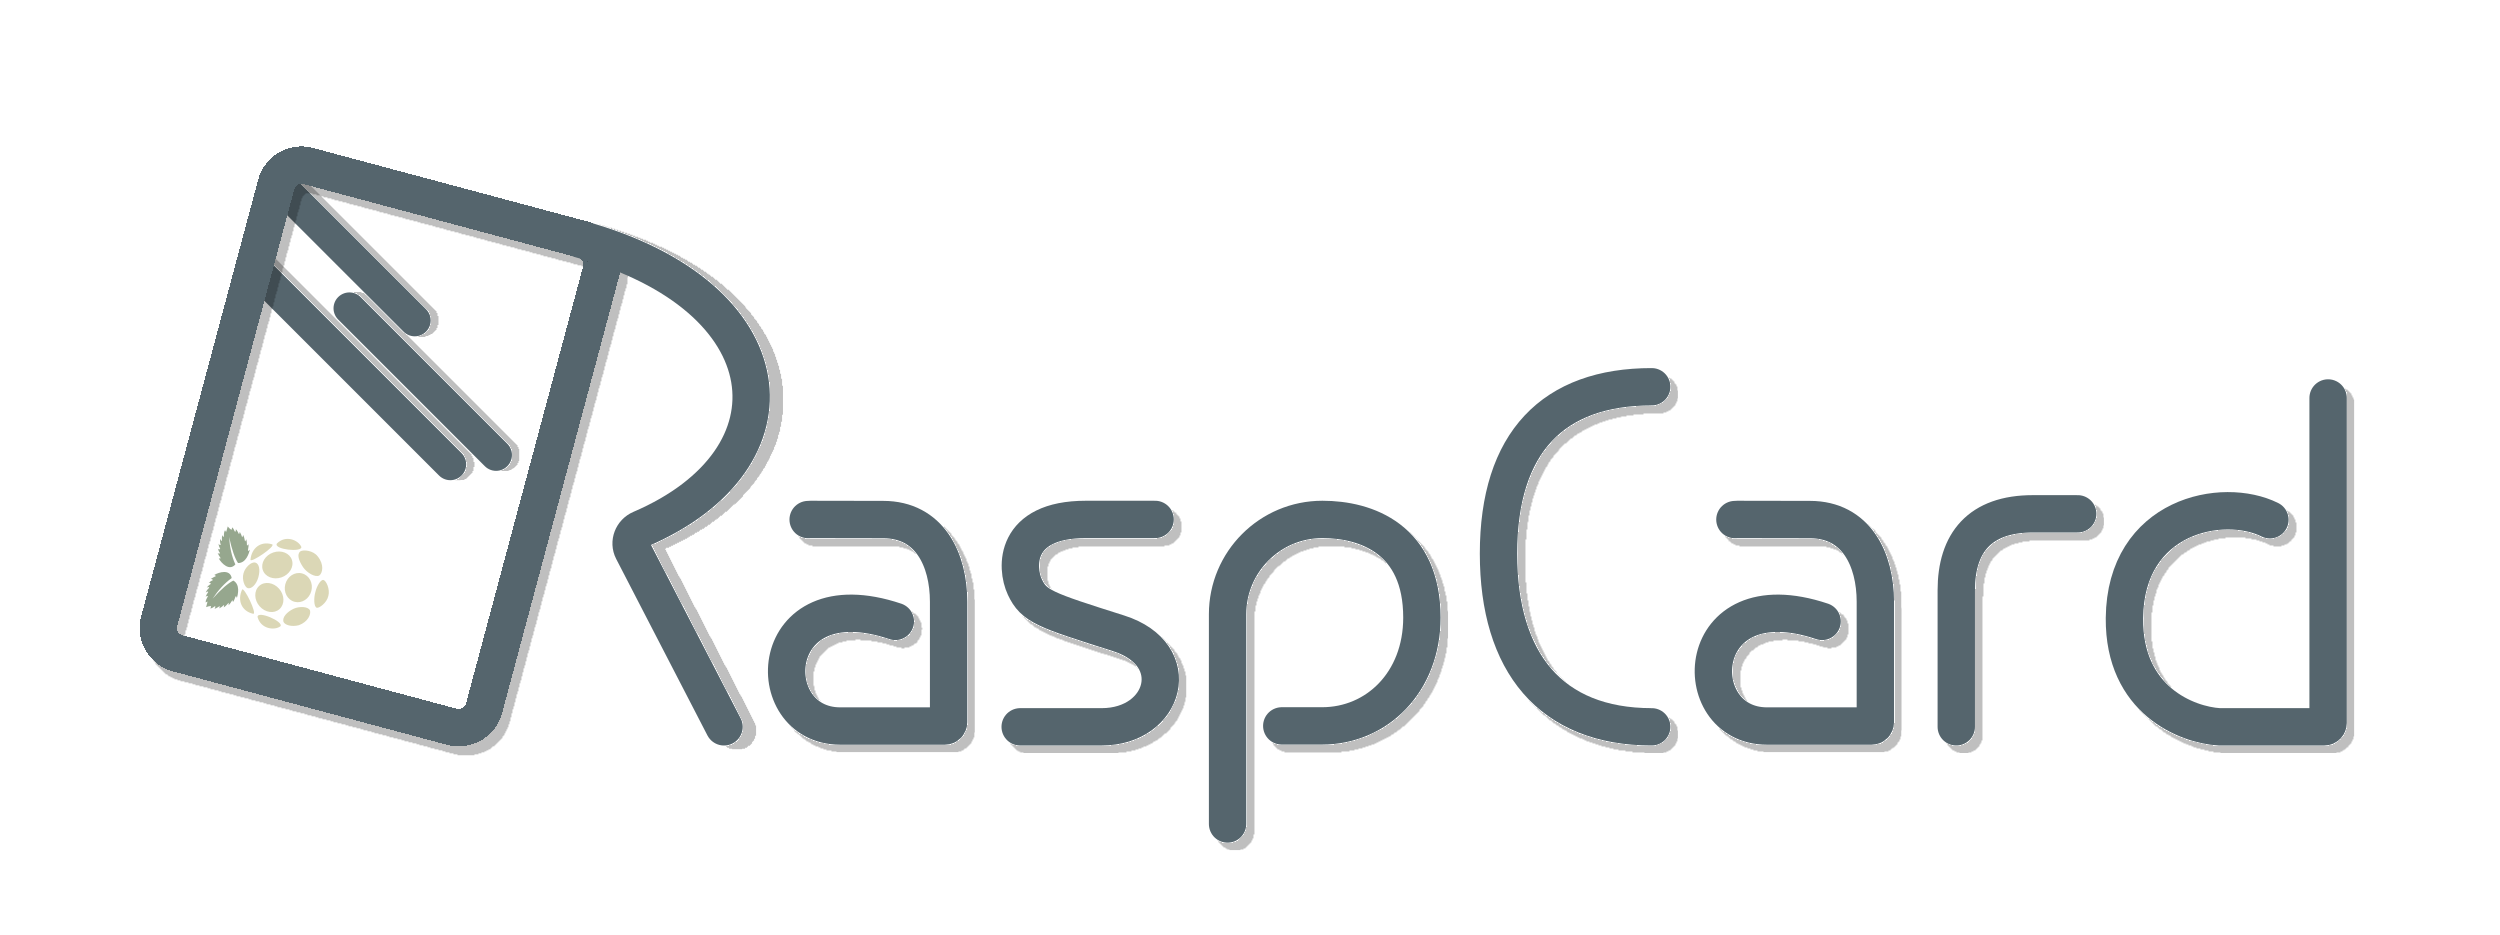
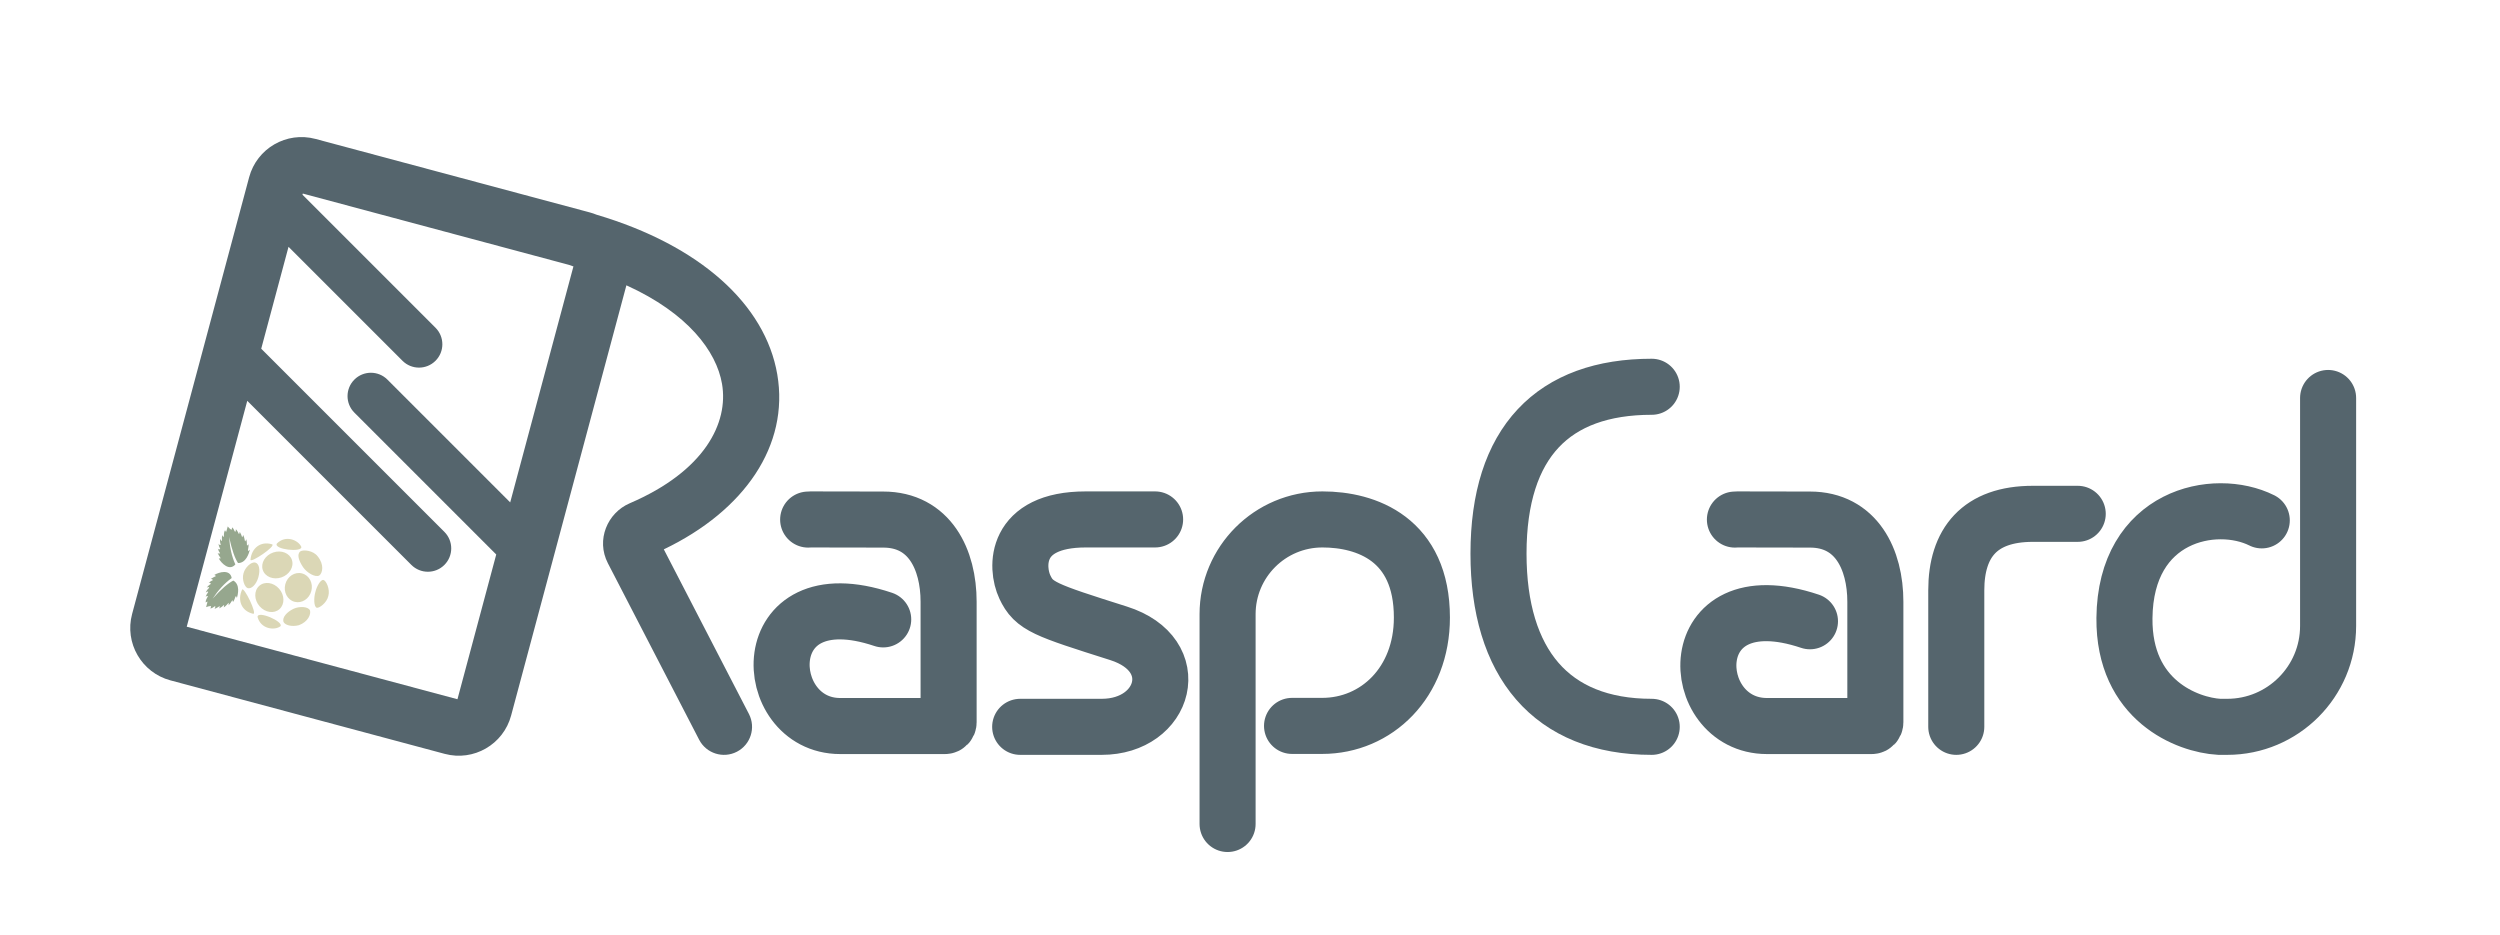
- <svg xmlns="http://www.w3.org/2000/svg" width="1338" height="500" viewBox="0 0 1338 500" fill="none">
-   <g filter="url(#filter0_d_17_179)">
-     <path d="M1246 213V387C1246 388.105 1245.1 389 1244 389H1187.73C1170.66 387.997 1136.6 374.96 1137 330.835C1137.51 275.678 1189.74 265.65 1214.86 278.185" stroke="#55656D" stroke-width="20" stroke-linecap="round" />
-   </g>
-   <g filter="url(#filter1_d_17_179)">
-     <path d="M1047 389V316C1047 290.5 1059.5 275 1088 275C1106.5 275 1103 275 1112 275" stroke="#55656D" stroke-width="20" stroke-linecap="round" />
-   </g>
-   <g filter="url(#filter2_d_17_179)">
-     <path d="M975.193 332.574C905.193 309.074 902.193 388.574 945.693 388.574H1001.69C1002.8 388.574 1003.69 387.679 1003.69 386.574V322.074C1003.69 299.407 993.526 278.074 968.693 278.074C928.526 278.074 930.359 277.907 928.526 278.074" stroke="#55656D" stroke-width="20" stroke-linecap="round" stroke-linejoin="round" />
-   </g>
-   <g filter="url(#filter3_d_17_179)">
-     <path d="M884 389C830.064 389 802 354.71 802 296.304C802 236.541 831.38 207 884 207" stroke="#55656D" stroke-width="20" stroke-linecap="round" />
-   </g>
-   <g filter="url(#filter4_d_17_179)">
-     <path d="M657 441C657 441 657 391.46 657 369.607C657 356.171 657 341.908 657 328.738C657 300.712 679.719 278 707.744 278V278C731.357 278 761 288.567 761 330.535C761 365.266 736.744 388.5 707.604 388.5C691.024 388.5 691.527 388.5 686 388.5" stroke="#55656D" stroke-width="20" stroke-linecap="round" stroke-linejoin="round" />
-   </g>
-   <g filter="url(#filter5_d_17_179)">
-     <path d="M546 389H589.63C623.731 389 634.764 350.395 598.656 338.951C559.039 326.394 553.397 324.58 548.507 314.174C543.618 303.768 542.588 278 581.104 278C612.698 278 618.214 278 618.214 278" stroke="#55656D" stroke-width="20" stroke-linecap="round" stroke-linejoin="round" />
-   </g>
-   <g filter="url(#filter6_d_17_179)">
-     <path d="M479.193 332.574C409.193 309.074 406.193 388.574 449.693 388.574H505.693C506.797 388.574 507.693 387.679 507.693 386.574V322.074C507.693 299.407 497.526 278.074 472.693 278.074C432.526 278.074 434.359 277.907 432.526 278.074" stroke="#55656D" stroke-width="20" stroke-linecap="round" stroke-linejoin="round" />
-   </g>
-   <g filter="url(#filter7_d_17_179)">
-     <path d="M150.5 100L222 171.5M265.5 243.5L187 165M137 144.5L241 248.5" stroke="#55656D" stroke-width="17" stroke-linecap="round" />
-   </g>
-   <g filter="url(#filter8_d_17_179)">
-     <rect x="81.568" y="346.02" width="270" height="180" rx="14" transform="rotate(-75 81.5684 346.02)" stroke="#55656D" stroke-width="20" shape-rendering="crispEdges" />
-   </g>
-   <g filter="url(#filter9_d_17_179)">
-     <path d="M310.5 128C421.555 158.552 430.541 245.549 342.931 283.147C338.508 285.045 336.453 290.277 338.664 294.553L387.5 389" stroke="#55656D" stroke-width="20" stroke-linecap="round" />
-   </g>
-   <path d="M113.772 320.421C118.614 315.047 122.152 312.116 124.87 310.719C128.623 312.813 127.388 318.159 126.756 320.065C126.679 319.62 126.549 319.23 126.245 319.023C125.773 319.417 125.617 321.222 124.626 322.246C124.655 321.759 124.621 321.518 124.341 321.211C123.678 322.252 123.041 323.393 122.254 323.954C122.363 323.567 122.542 323.226 122.33 322.625C121.514 323.498 120.793 324.469 119.738 325.091C119.866 324.561 120.025 323.996 119.878 323.779C119.058 324.558 118.212 325.174 117.343 325.639C117.628 324.926 117.636 324.594 117.557 324.382C116.655 324.895 115.813 325.625 114.82 325.815C115.153 325.318 115.359 324.837 115.181 324.403C114.583 324.499 113.993 325.44 112.587 325.696C112.797 325.135 113.029 324.543 112.938 324.387C111.789 324.366 111.061 324.662 110.313 324.944C110.625 323.707 111.148 321.846 111.023 321.903L110.049 322.458C110.051 321.169 110.752 320.037 111.268 319.217C111.063 318.732 110.557 319.034 110.021 319.415C110.43 318.429 110.91 317.567 111.455 316.817C111.176 316.264 110.58 316.893 110.086 317.143C110.806 315.642 111.402 315.084 111.997 314.53C111.669 313.925 111.158 314.276 110.672 314.495C111.428 313.42 112.156 312.957 112.886 312.46C112.652 312.163 112.528 311.768 111.713 311.986C112.422 311.27 113.161 310.785 113.924 310.484C113.735 309.872 113.228 309.963 112.813 309.849C113.756 309.159 114.658 308.803 115.576 308.317C115.514 308.152 115.21 307.942 114.707 307.693C117.282 306.135 123.146 304.53 124.004 309.368C120.038 312.227 116.698 316.016 113.772 320.423L113.772 320.421M122.623 287.39C124.129 294.465 125.727 298.772 127.383 301.341C131.68 301.404 133.283 296.157 133.689 294.19C133.4 294.537 133.093 294.81 132.726 294.837C132.514 294.259 133.281 292.618 132.935 291.236C132.717 291.673 132.567 291.864 132.171 291.99C132.117 290.757 132.136 289.45 131.735 288.571C131.636 288.961 131.62 289.345 131.136 289.76C130.866 288.596 130.727 287.394 130.124 286.328C129.97 286.851 129.826 287.421 129.59 287.534C129.269 286.45 128.845 285.493 128.324 284.657C128.215 285.417 128.056 285.707 127.881 285.852C127.356 284.956 126.993 283.903 126.227 283.242C126.267 283.839 126.205 284.359 125.834 284.646C125.364 284.264 125.324 283.154 124.234 282.229C124.135 282.82 124.04 283.449 123.883 283.538C122.878 282.981 122.395 282.361 121.888 281.743C121.54 282.97 121.063 284.843 120.982 284.731L120.416 283.763C119.774 284.881 119.816 286.212 119.852 287.18C119.431 287.497 119.145 286.983 118.871 286.385C118.732 287.444 118.717 288.43 118.814 289.352C118.295 289.691 118.094 288.848 117.791 288.385C117.664 290.045 117.901 290.826 118.14 291.603C117.553 291.964 117.286 291.404 116.975 290.972C117.092 292.28 117.491 293.045 117.874 293.84C117.523 293.981 117.218 294.261 116.622 293.664C116.878 294.639 117.275 295.429 117.786 296.071C117.316 296.506 116.922 296.174 116.506 296.065C116.977 297.134 117.581 297.894 118.133 298.774C117.997 298.885 117.629 298.915 117.068 298.879C118.519 301.516 122.795 305.838 125.957 302.077C123.951 297.62 122.953 292.669 122.623 287.39L122.623 287.39" fill="#96A78E" />
-   <path d="M161.693 306.907C165.521 307.909 167.73 312.121 166.628 316.314C165.526 320.508 161.53 323.096 157.702 322.094C157.678 322.087 157.653 322.081 157.629 322.074C153.802 321.072 151.592 316.86 152.694 312.667C153.796 308.473 157.793 305.885 161.62 306.887L161.693 306.907M138.718 313.582C141.597 310.985 146.366 311.656 149.371 315.08C152.375 318.504 152.476 323.385 149.597 325.982C146.718 328.578 141.948 327.907 138.944 324.483C135.94 321.059 135.838 316.178 138.718 313.582ZM140.621 305.002C141.817 308.69 146.283 310.494 150.596 309.031C154.91 307.567 157.438 303.391 156.243 299.703C155.048 296.015 150.582 294.211 146.268 295.674C141.955 297.137 139.426 301.313 140.621 305.002ZM137.84 330.18C137.849 326.546 152.035 332.756 150.082 335.191C146.852 337.58 139.513 336.661 137.84 330.18M148.161 290.923C146.352 294.075 161.744 295.79 161.27 292.705C159.667 289.021 152.851 286.146 148.161 290.923ZM134.06 299.5C134.65 293.383 139.398 289.433 145.627 291.313C147.984 292.151 133.841 301.753 134.06 299.5M129.541 315.627C126.994 321.22 129.131 327.014 135.466 328.501C137.926 328.953 130.478 313.566 129.541 315.627M130.329 306.824C129.303 310.294 131.061 314.36 132.599 314.781C134.469 315.292 137.128 313.033 138.28 308.929C139.437 304.733 138.591 301.631 136.663 301.099C134.478 300.497 131.126 303.714 130.329 306.824L130.329 306.824ZM168.776 316.897C169.461 313.815 171.659 310.022 173.124 310.406C174.557 310.736 176.759 315.354 175.723 318.975C174.874 322.785 170.671 325.618 169.569 325.271C167.921 324.89 167.89 319.905 168.776 316.897M157.092 325.828C160.259 324.351 165.067 324.58 165.921 326.749C166.485 328.735 164.949 332.781 159.955 334.611C155.895 335.66 152.376 334.442 151.697 332.76C150.996 330.328 153.567 327.551 157.092 325.827L157.092 325.828ZM162.186 303.536C164.277 306.611 168.889 309.247 170.945 307.964C172.625 306.659 173.629 302.218 170.042 297.778C167.68 294.619 162.47 294.069 160.782 295.06C158.715 296.65 159.905 300.046 162.185 303.535L162.186 303.536Z" fill="#DBD7B6" />
-   <defs>
-     <filter id="filter0_d_17_179" x="1127" y="203" width="133" height="200" filterUnits="userSpaceOnUse" color-interpolation-filters="sRGB">
-       <feFlood flood-opacity="0" result="BackgroundImageFix" />
-       <feColorMatrix in="SourceAlpha" type="matrix" values="0 0 0 0 0 0 0 0 0 0 0 0 0 0 0 0 0 0 127 0" result="hardAlpha" />
-       <feOffset dx="4" dy="4" />
-       <feComposite in2="hardAlpha" operator="out" />
-       <feColorMatrix type="matrix" values="0 0 0 0 0 0 0 0 0 0 0 0 0 0 0 0 0 0 0.25 0" />
-       <feBlend mode="normal" in2="BackgroundImageFix" result="effect1_dropShadow_17_179" />
-       <feBlend mode="normal" in="SourceGraphic" in2="effect1_dropShadow_17_179" result="shape" />
-     </filter>
-     <filter id="filter1_d_17_179" x="1037" y="265" width="89" height="138" filterUnits="userSpaceOnUse" color-interpolation-filters="sRGB">
-       <feFlood flood-opacity="0" result="BackgroundImageFix" />
-       <feColorMatrix in="SourceAlpha" type="matrix" values="0 0 0 0 0 0 0 0 0 0 0 0 0 0 0 0 0 0 127 0" result="hardAlpha" />
-       <feOffset dx="4" dy="4" />
-       <feComposite in2="hardAlpha" operator="out" />
-       <feColorMatrix type="matrix" values="0 0 0 0 0 0 0 0 0 0 0 0 0 0 0 0 0 0 0.25 0" />
-       <feBlend mode="normal" in2="BackgroundImageFix" result="effect1_dropShadow_17_179" />
-       <feBlend mode="normal" in="SourceGraphic" in2="effect1_dropShadow_17_179" result="shape" />
-     </filter>
-     <filter id="filter2_d_17_179" x="907.001" y="267.999" width="110.692" height="134.575" filterUnits="userSpaceOnUse" color-interpolation-filters="sRGB">
-       <feFlood flood-opacity="0" result="BackgroundImageFix" />
-       <feColorMatrix in="SourceAlpha" type="matrix" values="0 0 0 0 0 0 0 0 0 0 0 0 0 0 0 0 0 0 127 0" result="hardAlpha" />
-       <feOffset dx="4" dy="4" />
-       <feComposite in2="hardAlpha" operator="out" />
-       <feColorMatrix type="matrix" values="0 0 0 0 0 0 0 0 0 0 0 0 0 0 0 0 0 0 0.25 0" />
-       <feBlend mode="normal" in2="BackgroundImageFix" result="effect1_dropShadow_17_179" />
-       <feBlend mode="normal" in="SourceGraphic" in2="effect1_dropShadow_17_179" result="shape" />
-     </filter>
-     <filter id="filter3_d_17_179" x="792" y="197" width="106" height="206" filterUnits="userSpaceOnUse" color-interpolation-filters="sRGB">
-       <feFlood flood-opacity="0" result="BackgroundImageFix" />
-       <feColorMatrix in="SourceAlpha" type="matrix" values="0 0 0 0 0 0 0 0 0 0 0 0 0 0 0 0 0 0 127 0" result="hardAlpha" />
-       <feOffset dx="4" dy="4" />
-       <feComposite in2="hardAlpha" operator="out" />
-       <feColorMatrix type="matrix" values="0 0 0 0 0 0 0 0 0 0 0 0 0 0 0 0 0 0 0.25 0" />
-       <feBlend mode="normal" in2="BackgroundImageFix" result="effect1_dropShadow_17_179" />
-       <feBlend mode="normal" in="SourceGraphic" in2="effect1_dropShadow_17_179" result="shape" />
-     </filter>
-     <filter id="filter4_d_17_179" x="647" y="268" width="128" height="187" filterUnits="userSpaceOnUse" color-interpolation-filters="sRGB">
-       <feFlood flood-opacity="0" result="BackgroundImageFix" />
-       <feColorMatrix in="SourceAlpha" type="matrix" values="0 0 0 0 0 0 0 0 0 0 0 0 0 0 0 0 0 0 127 0" result="hardAlpha" />
-       <feOffset dx="4" dy="4" />
-       <feComposite in2="hardAlpha" operator="out" />
-       <feColorMatrix type="matrix" values="0 0 0 0 0 0 0 0 0 0 0 0 0 0 0 0 0 0 0.25 0" />
-       <feBlend mode="normal" in2="BackgroundImageFix" result="effect1_dropShadow_17_179" />
-       <feBlend mode="normal" in="SourceGraphic" in2="effect1_dropShadow_17_179" result="shape" />
-     </filter>
-     <filter id="filter5_d_17_179" x="536" y="268" width="99" height="135" filterUnits="userSpaceOnUse" color-interpolation-filters="sRGB">
-       <feFlood flood-opacity="0" result="BackgroundImageFix" />
-       <feColorMatrix in="SourceAlpha" type="matrix" values="0 0 0 0 0 0 0 0 0 0 0 0 0 0 0 0 0 0 127 0" result="hardAlpha" />
-       <feOffset dx="4" dy="4" />
-       <feComposite in2="hardAlpha" operator="out" />
-       <feColorMatrix type="matrix" values="0 0 0 0 0 0 0 0 0 0 0 0 0 0 0 0 0 0 0.25 0" />
-       <feBlend mode="normal" in2="BackgroundImageFix" result="effect1_dropShadow_17_179" />
-       <feBlend mode="normal" in="SourceGraphic" in2="effect1_dropShadow_17_179" result="shape" />
-     </filter>
-     <filter id="filter6_d_17_179" x="411.001" y="267.999" width="110.692" height="134.575" filterUnits="userSpaceOnUse" color-interpolation-filters="sRGB">
-       <feFlood flood-opacity="0" result="BackgroundImageFix" />
-       <feColorMatrix in="SourceAlpha" type="matrix" values="0 0 0 0 0 0 0 0 0 0 0 0 0 0 0 0 0 0 127 0" result="hardAlpha" />
-       <feOffset dx="4" dy="4" />
-       <feComposite in2="hardAlpha" operator="out" />
-       <feColorMatrix type="matrix" values="0 0 0 0 0 0 0 0 0 0 0 0 0 0 0 0 0 0 0.25 0" />
-       <feBlend mode="normal" in2="BackgroundImageFix" result="effect1_dropShadow_17_179" />
-       <feBlend mode="normal" in="SourceGraphic" in2="effect1_dropShadow_17_179" result="shape" />
-     </filter>
-     <filter id="filter7_d_17_179" x="128.5" y="91.5" width="149.5" height="165.5" filterUnits="userSpaceOnUse" color-interpolation-filters="sRGB">
-       <feFlood flood-opacity="0" result="BackgroundImageFix" />
-       <feColorMatrix in="SourceAlpha" type="matrix" values="0 0 0 0 0 0 0 0 0 0 0 0 0 0 0 0 0 0 127 0" result="hardAlpha" />
-       <feOffset dx="4" />
-       <feComposite in2="hardAlpha" operator="out" />
-       <feColorMatrix type="matrix" values="0 0 0 0 0 0 0 0 0 0 0 0 0 0 0 0 0 0 0.25 0" />
-       <feBlend mode="normal" in2="BackgroundImageFix" result="effect1_dropShadow_17_179" />
-       <feBlend mode="normal" in="SourceGraphic" in2="effect1_dropShadow_17_179" result="shape" />
-     </filter>
-     <filter id="filter8_d_17_179" x="74.709" y="78.36" width="261.467" height="326.106" filterUnits="userSpaceOnUse" color-interpolation-filters="sRGB">
-       <feFlood flood-opacity="0" result="BackgroundImageFix" />
-       <feColorMatrix in="SourceAlpha" type="matrix" values="0 0 0 0 0 0 0 0 0 0 0 0 0 0 0 0 0 0 127 0" result="hardAlpha" />
-       <feOffset dx="4" dy="5" />
-       <feComposite in2="hardAlpha" operator="out" />
-       <feColorMatrix type="matrix" values="0 0 0 0 0 0 0 0 0 0 0 0 0 0 0 0 0 0 0.25 0" />
-       <feBlend mode="normal" in2="BackgroundImageFix" result="effect1_dropShadow_17_179" />
-       <feBlend mode="normal" in="SourceGraphic" in2="effect1_dropShadow_17_179" result="shape" />
-     </filter>
-     <filter id="filter9_d_17_179" x="300.497" y="117.997" width="118.545" height="283.005" filterUnits="userSpaceOnUse" color-interpolation-filters="sRGB">
-       <feFlood flood-opacity="0" result="BackgroundImageFix" />
-       <feColorMatrix in="SourceAlpha" type="matrix" values="0 0 0 0 0 0 0 0 0 0 0 0 0 0 0 0 0 0 127 0" result="hardAlpha" />
-       <feOffset dx="7" dy="2" />
-       <feComposite in2="hardAlpha" operator="out" />
-       <feColorMatrix type="matrix" values="0 0 0 0 0 0 0 0 0 0 0 0 0 0 0 0 0 0 0.25 0" />
-       <feBlend mode="normal" in2="BackgroundImageFix" result="effect1_dropShadow_17_179" />
-       <feBlend mode="normal" in="SourceGraphic" in2="effect1_dropShadow_17_179" result="shape" />
-     </filter>
-   </defs>
+ <svg xmlns="http://www.w3.org/2000/svg" fill="none" viewBox="0 0 1338 500">
+   <path stroke="#55656D" stroke-linecap="round" stroke-width="30" d="M1246 213v122c0 29.823-24.18 54-54 54h-4.27c-17.07-1.003-51.13-14.04-50.73-58.165.51-55.157 48.39-64.871 73.5-52.335M1047 389v-73c0-25.5 12.5-41 41-41h24" />
+   <path stroke="#55656D" stroke-linecap="round" stroke-linejoin="round" stroke-width="30" d="M968.693 332.5c-70-23.5-66.5 56.074-23 56.074h55.997c1.11 0 2-.895 2-2v-64.5c0-22.667-10.164-44-34.997-44-40.167 0-38.334-.167-40.167 0" />
+   <path stroke="#55656D" stroke-linecap="round" stroke-width="30" d="M884 389c-53.936 0-82-34.29-82-92.696C802 236.541 831.38 207 884 207" />
+   <path stroke="#55656D" stroke-linecap="round" stroke-linejoin="round" stroke-width="30" d="M657 441V328.738C657 300.712 679.719 278 707.744 278v0C731.358 278 761 288.567 761 330.535c0 34.731-24.256 57.965-53.396 57.965H691.5M546 389h43.63c34.101 0 45.134-38.605 9.026-50.049-39.617-12.557-45.259-14.371-50.148-24.777-4.89-10.406-5.92-36.174 32.596-36.174h37.11m-145.521 53.5c-70-23.5-66.5 57.074-23 57.074h56a2 2 0 0 0 2-2v-64.5c0-22.667-10.167-44-35-44-40.167 0-38.334-.167-40.167 0" />
+   <path fill="#55656D" fill-rule="evenodd" d="M91.21 364.132c-15.471-4.145-24.652-20.047-20.507-35.518L133.337 94.86c4.145-15.47 20.047-24.651 35.518-20.506l146.821 39.341c1.224.328 2.409.729 3.551 1.199 55.341 16.406 90.356 47.989 96.773 85.508 6.48 37.888-17.411 72.83-60.728 93.612l45.552 88.096c3.805 7.359.924 16.409-6.434 20.214-7.359 3.805-16.409.924-20.214-6.434l-48.836-94.448c-6.465-12.503-.231-26.969 11.676-32.079 40.251-17.274 52.974-43.088 49.414-63.903-2.991-17.486-18.307-37.838-51.183-52.761l-61.7 230.267c-4.145 15.471-20.047 24.652-35.517 20.507L91.21 364.132Zm213.343-222.359c.631.271 1.288.502 1.968.69l.383.105-33.846 126.313-65.719-65.72c-4.882-4.881-12.796-4.881-17.678 0-4.881 4.882-4.881 12.796 0 17.678l75.926 75.926-20.759 77.471L99.94 335.413l32.395-120.901 35.826 35.827 52 52c4.882 4.881 12.796 4.881 17.678 0 4.881-4.882 4.881-12.796 0-17.678l-52-52-46.033-46.032 14.612-54.533 25.243 25.243 35.75 35.75c4.882 4.881 12.796 4.881 17.678 0 4.881-4.882 4.881-12.796 0-17.678l-35.75-35.75-35.449-35.449.166-.621 142.497 38.182Z" clip-rule="evenodd" />
+   <path fill="#96A78E" d="M113.772 320.421c4.842-5.374 8.38-8.305 11.098-9.702 3.753 2.094 2.518 7.44 1.886 9.346-.077-.445-.207-.835-.511-1.042-.472.394-.628 2.199-1.619 3.223.029-.487-.005-.728-.285-1.035-.663 1.041-1.3 2.182-2.087 2.743.109-.387.288-.728.076-1.329-.816.873-1.537 1.844-2.592 2.466.128-.53.287-1.095.14-1.312a11.718 11.718 0 0 1-2.535 1.86c.285-.713.293-1.045.214-1.257-.902.513-1.744 1.243-2.737 1.433.333-.497.539-.978.361-1.412-.598.096-1.188 1.037-2.594 1.293.21-.561.442-1.153.351-1.309-1.149-.021-1.877.275-2.625.557.312-1.237.835-3.098.71-3.041l-.974.555c.002-1.289.703-2.421 1.219-3.241-.205-.485-.711-.183-1.247.198a12.62 12.62 0 0 1 1.434-2.598c-.279-.553-.875.076-1.369.326.72-1.501 1.316-2.059 1.911-2.613-.328-.605-.839-.254-1.325-.035.756-1.075 1.484-1.538 2.214-2.035-.234-.297-.358-.692-1.173-.474.709-.716 1.448-1.201 2.211-1.502-.189-.612-.696-.521-1.111-.635.943-.69 1.845-1.046 2.763-1.532-.062-.165-.366-.375-.869-.624 2.575-1.558 8.439-3.163 9.297 1.675-3.966 2.859-7.306 6.648-10.232 11.055v-.002m8.851-33.031c1.506 7.075 3.104 11.382 4.76 13.951 4.297.063 5.9-5.184 6.306-7.151-.289.347-.596.62-.963.647-.212-.578.555-2.219.209-3.601-.218.437-.368.628-.764.754-.054-1.233-.035-2.54-.436-3.419-.099.39-.115.774-.599 1.189-.27-1.164-.409-2.366-1.012-3.432-.154.523-.298 1.093-.534 1.206-.321-1.084-.745-2.041-1.266-2.877-.109.76-.268 1.05-.443 1.195-.525-.896-.888-1.949-1.654-2.61.04.597-.022 1.117-.393 1.404-.47-.382-.51-1.492-1.6-2.417-.099.591-.194 1.22-.351 1.309-1.005-.557-1.488-1.177-1.995-1.795-.348 1.227-.825 3.1-.906 2.988l-.566-.968c-.642 1.118-.6 2.449-.564 3.417-.421.317-.707-.197-.981-.795a12.609 12.609 0 0 0-.057 2.967c-.519.339-.72-.504-1.023-.967-.127 1.66.11 2.441.349 3.218-.587.361-.854-.199-1.165-.631.117 1.308.516 2.073.899 2.868-.351.141-.656.421-1.252-.176.256.975.653 1.765 1.164 2.407-.47.435-.864.103-1.28-.006.471 1.069 1.075 1.829 1.627 2.709-.136.111-.504.141-1.065.105 1.451 2.637 5.727 6.959 8.889 3.198-2.006-4.457-3.004-9.408-3.334-14.687" />
+   <path fill="#DBD7B6" d="M161.693 306.907c3.828 1.002 6.037 5.214 4.935 9.407-1.102 4.194-5.098 6.782-8.926 5.78l-.073-.02c-3.827-1.002-6.037-5.214-4.935-9.407 1.102-4.194 5.099-6.782 8.926-5.78l.073.02m-22.975 6.675c2.879-2.597 7.648-1.926 10.653 1.498 3.004 3.424 3.105 8.305.226 10.902-2.879 2.596-7.649 1.925-10.653-1.499-3.004-3.424-3.106-8.305-.226-10.901Zm1.903-8.58c1.196 3.688 5.662 5.492 9.975 4.029 4.314-1.464 6.842-5.64 5.647-9.328-1.195-3.688-5.661-5.492-9.975-4.029-4.313 1.463-6.842 5.639-5.647 9.328Zm-2.781 25.178c.009-3.634 14.195 2.576 12.242 5.011-3.23 2.389-10.569 1.47-12.242-5.011m10.321-39.257c-1.809 3.152 13.583 4.867 13.109 1.782-1.603-3.684-8.419-6.559-13.109-1.782ZM134.06 299.5c.59-6.117 5.338-10.067 11.567-8.187 2.357.838-11.786 10.44-11.567 8.187m-4.519 16.127c-2.547 5.593-.41 11.387 5.925 12.874 2.46.452-4.988-14.935-5.925-12.874m.788-8.803c-1.026 3.47.732 7.536 2.27 7.957 1.87.511 4.529-1.748 5.681-5.852 1.157-4.196.311-7.298-1.617-7.83-2.185-.602-5.537 2.615-6.334 5.725Zm38.447 10.073c.685-3.082 2.883-6.875 4.348-6.491 1.433.33 3.635 4.948 2.599 8.569-.849 3.81-5.052 6.643-6.154 6.296-1.648-.381-1.679-5.366-.793-8.374m-11.684 8.931c3.167-1.477 7.975-1.248 8.829.921.564 1.986-.972 6.032-5.966 7.862-4.06 1.049-7.579-.169-8.258-1.851-.701-2.432 1.87-5.209 5.395-6.933v.001Zm5.094-22.292c2.091 3.075 6.703 5.711 8.759 4.428 1.68-1.305 2.684-5.746-.903-10.186-2.362-3.159-7.572-3.709-9.26-2.718-2.067 1.59-.877 4.986 1.403 8.475l.001.001Z" />
</svg>
